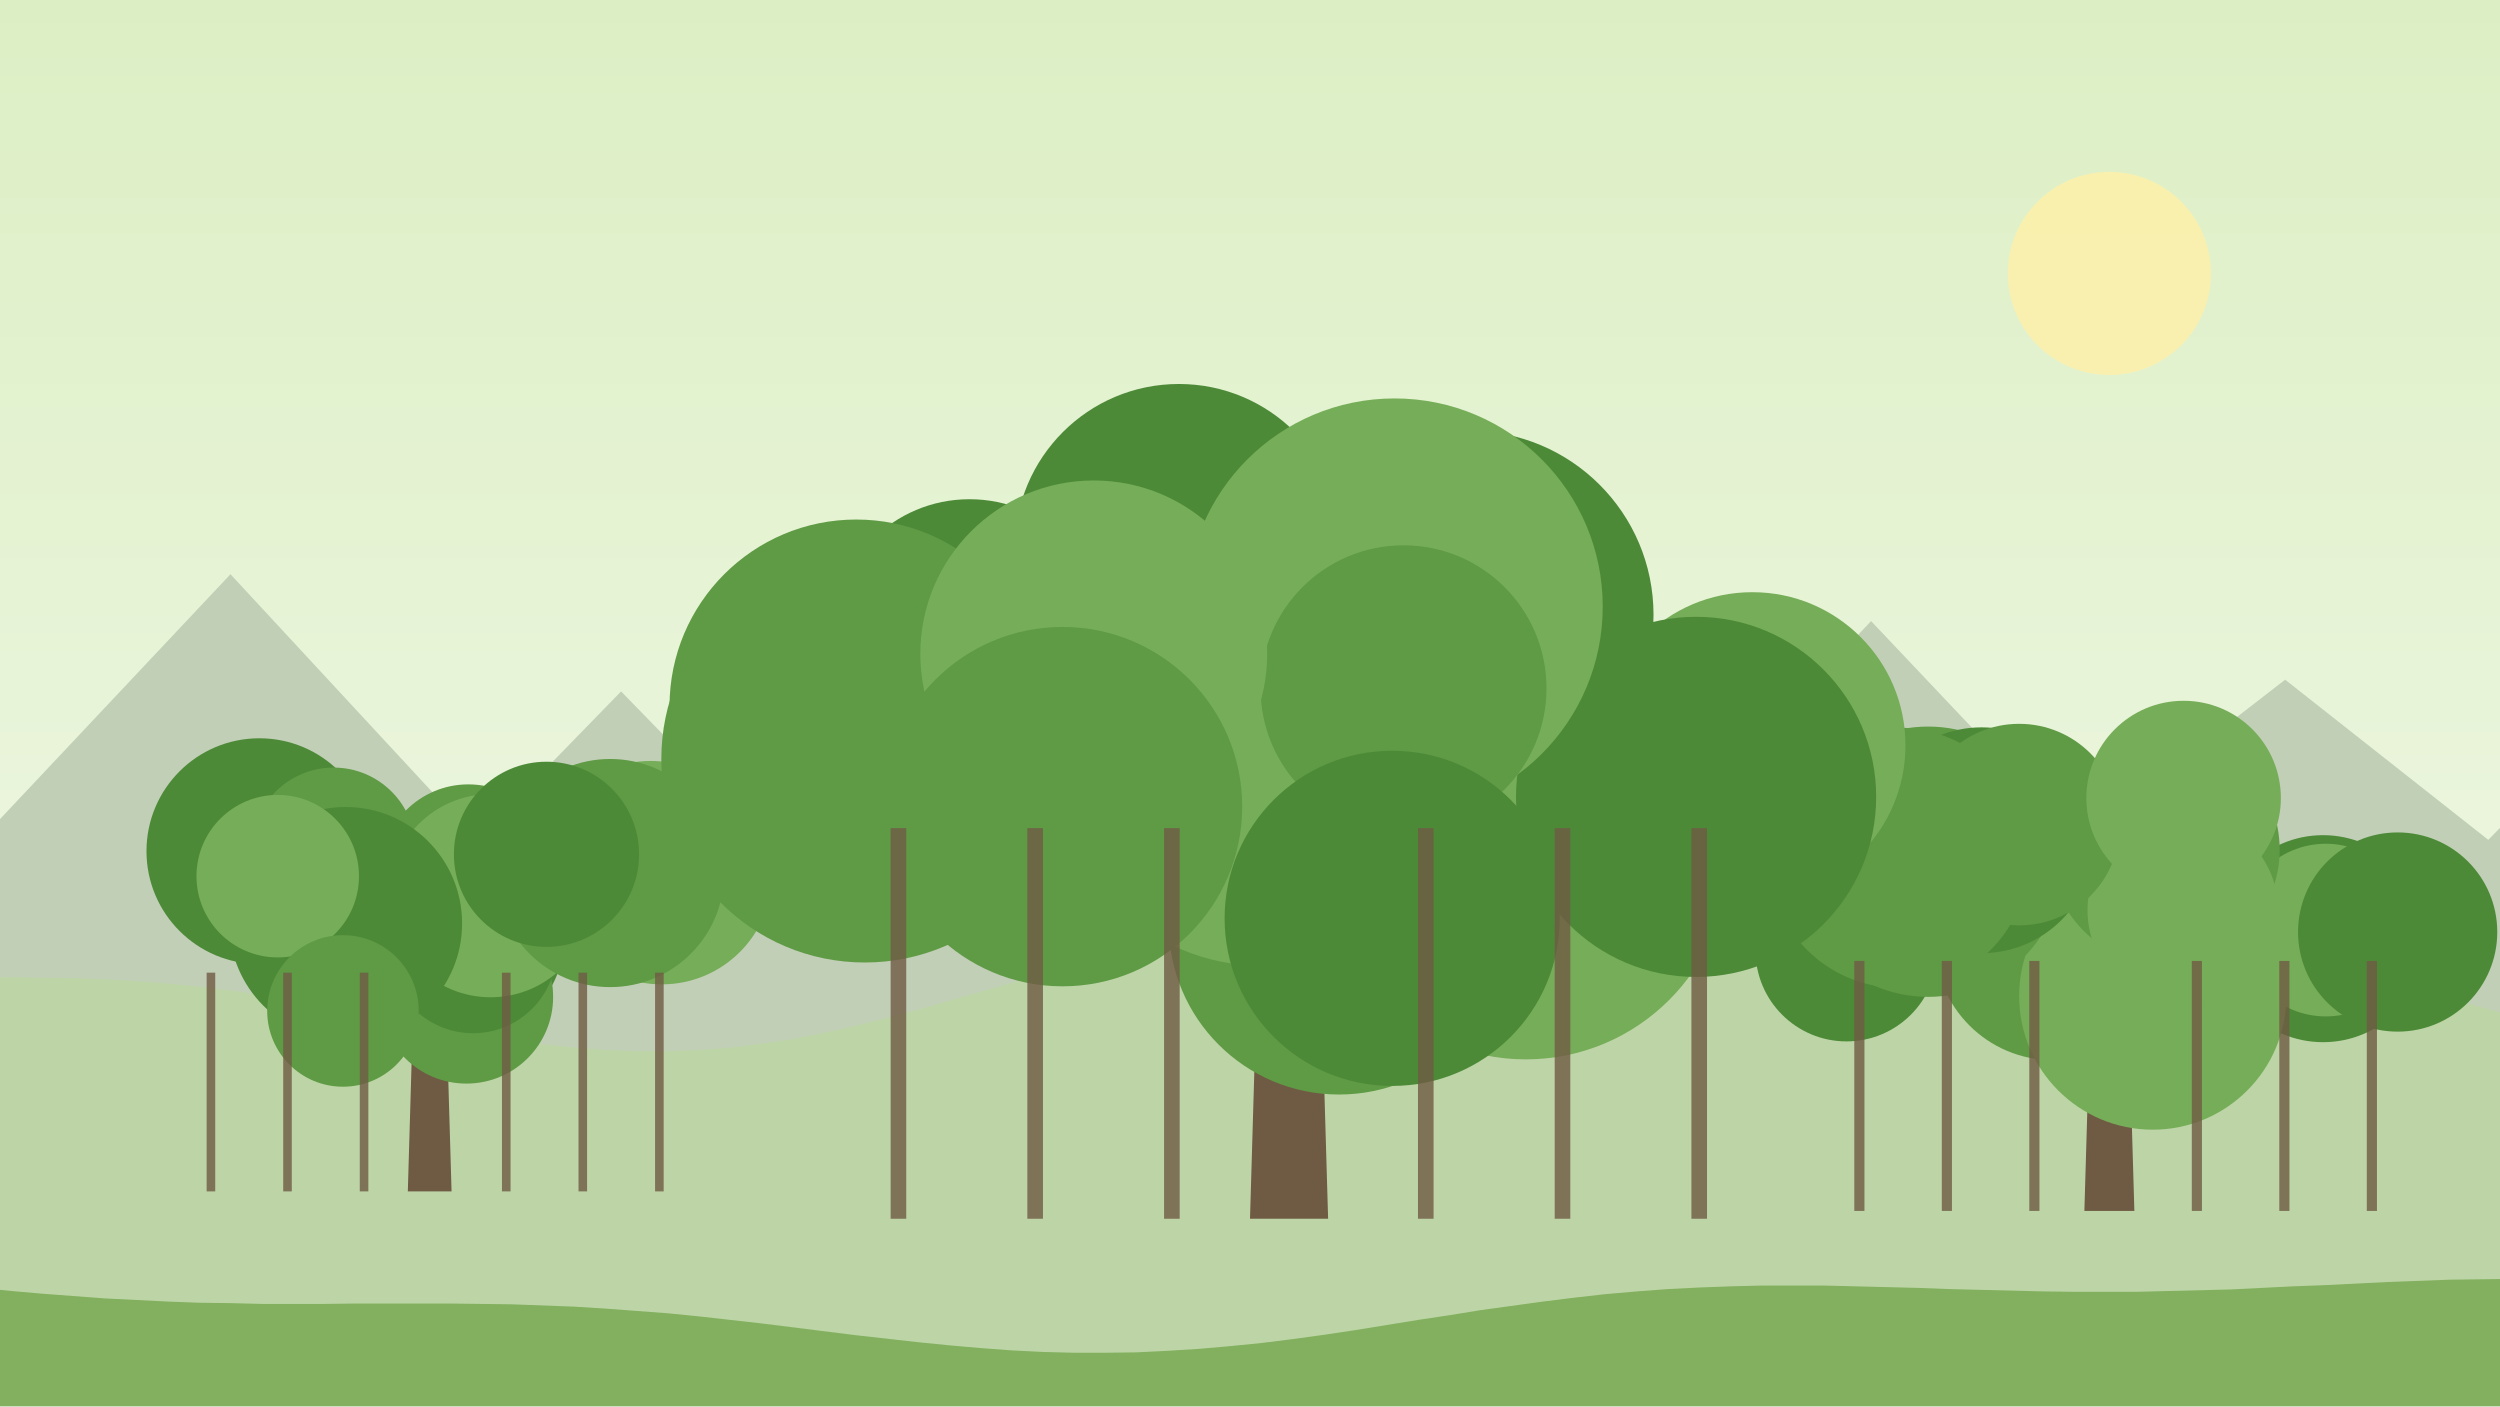
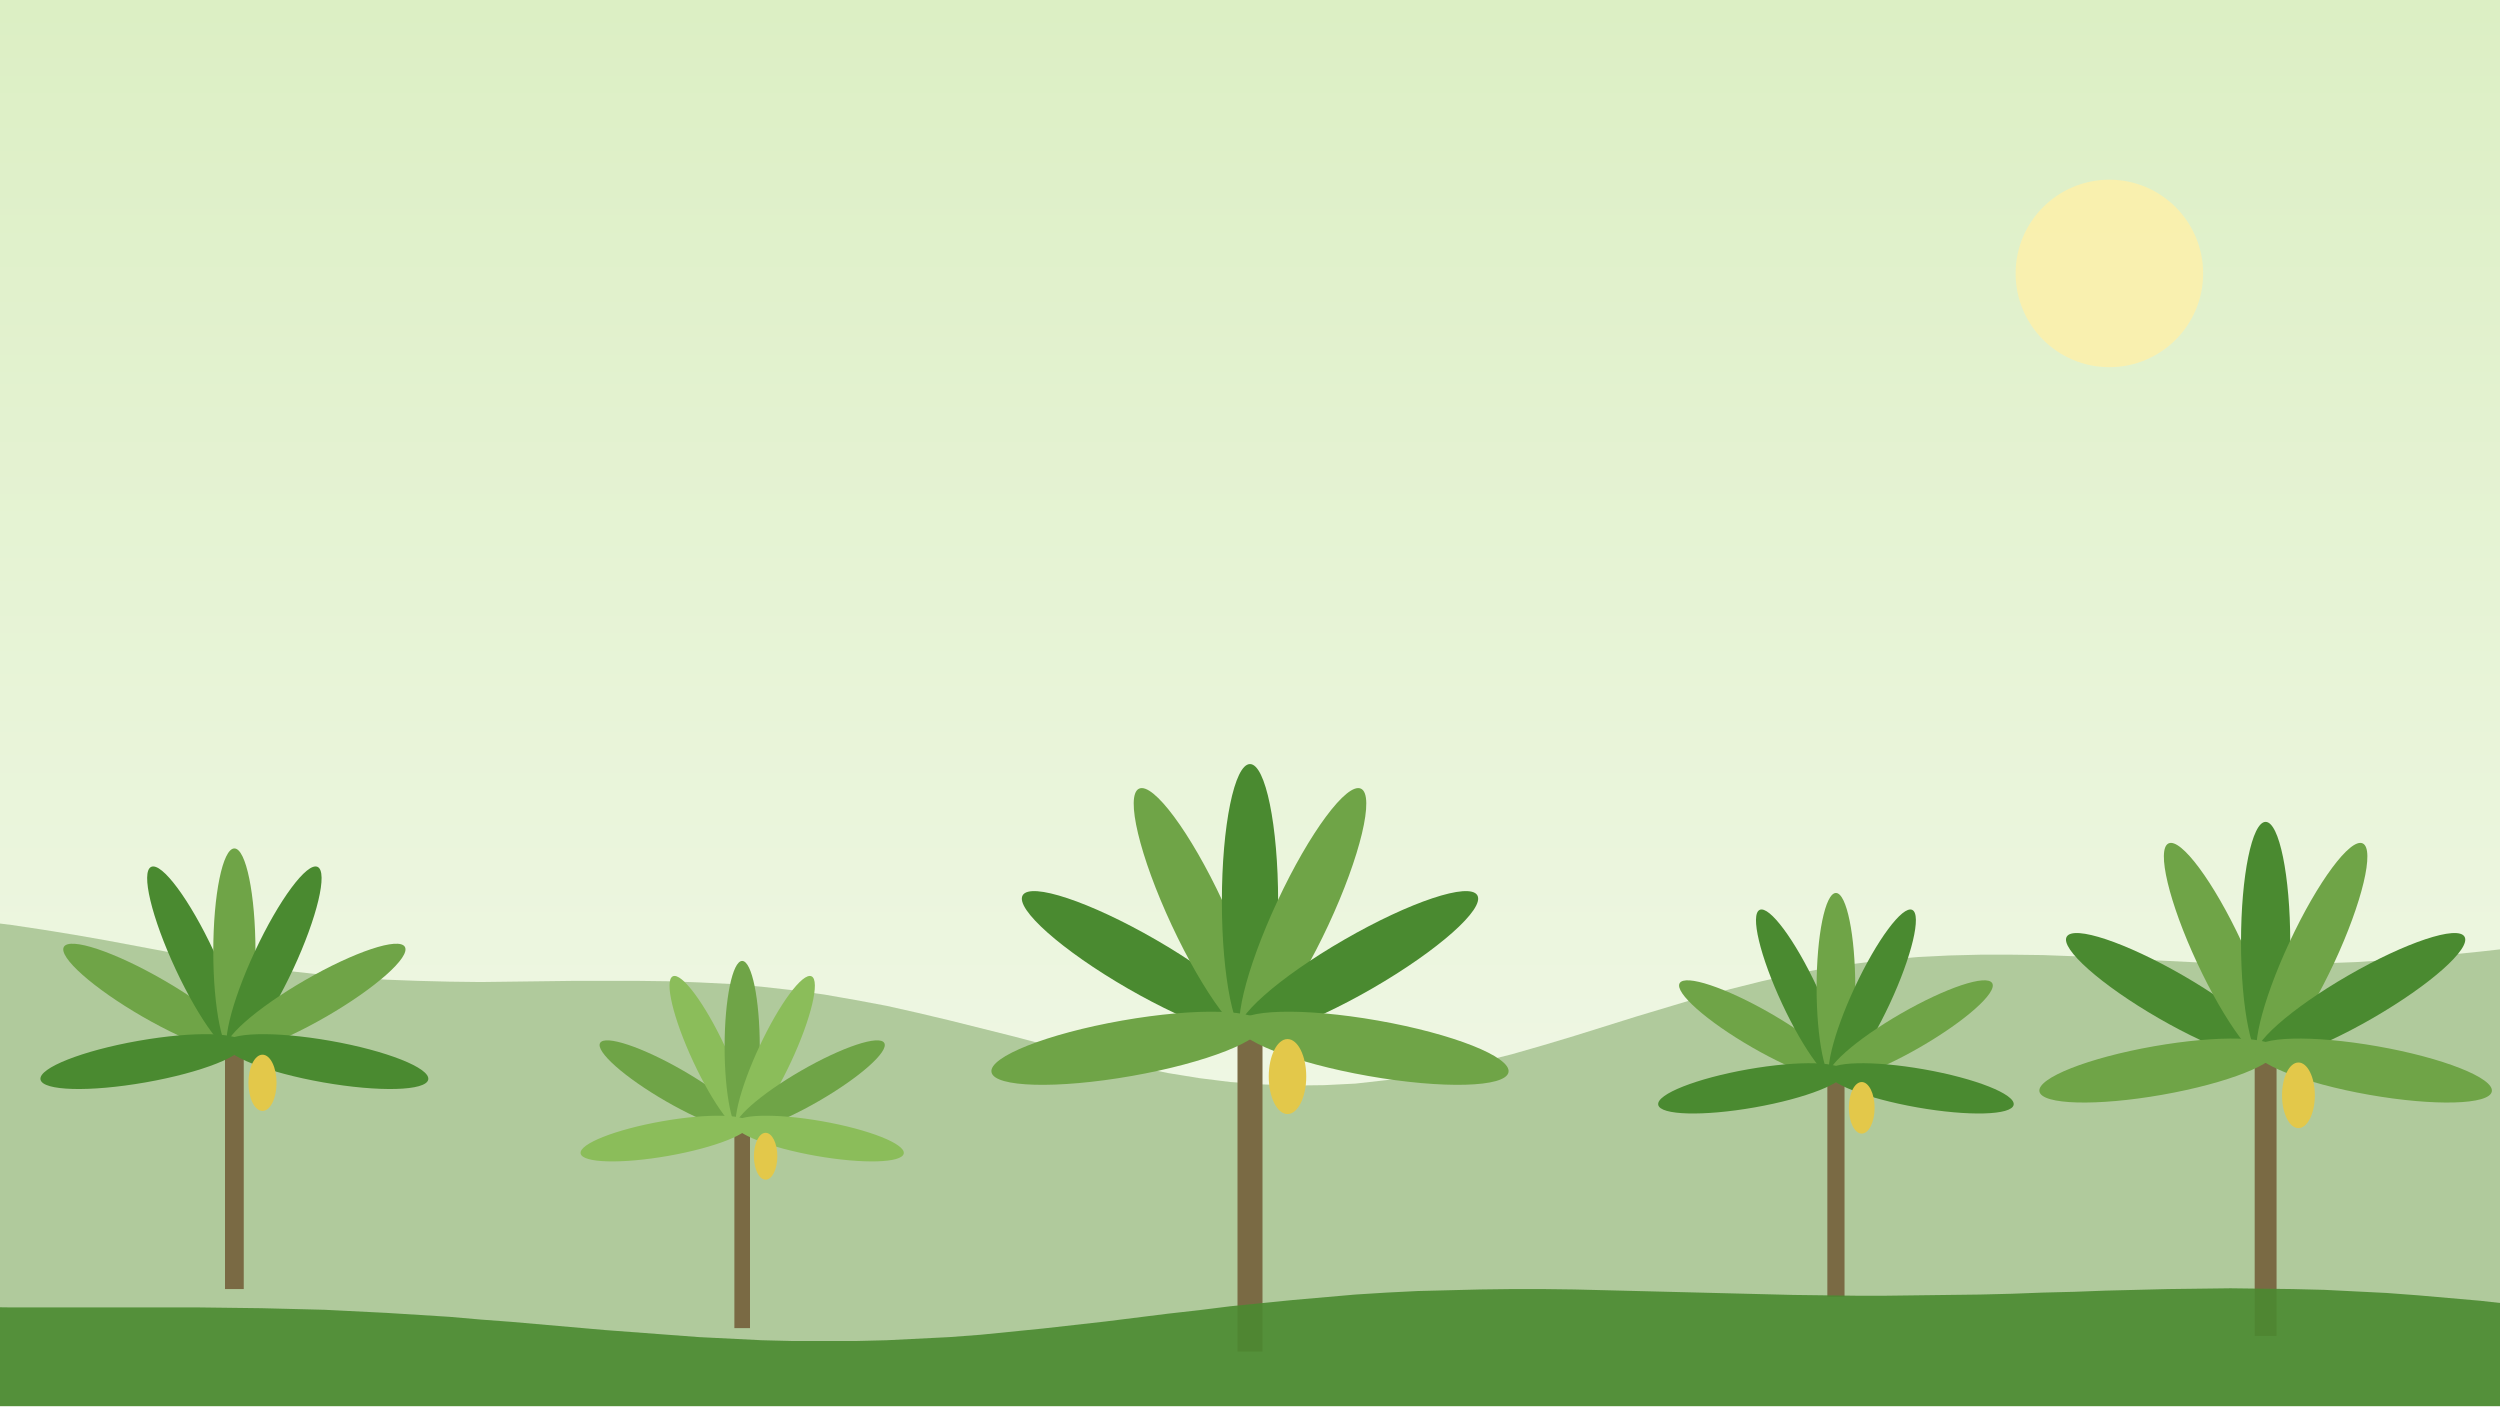
<svg xmlns="http://www.w3.org/2000/svg" viewBox="0 0 640 360" preserveAspectRatio="xMidYMax slice">
  <defs>
-     <linearGradient id="w102" x1="0" y1="0" x2="0" y2="1">
+     <linearGradient id="w107" x1="0" y1="0" x2="0" y2="1">
      <stop offset="0" stop-color="#dcefc4" />
      <stop offset="1" stop-color="#f4f9ec" />
    </linearGradient>
  </defs>
-   <rect width="640" height="360" fill="url(#w102)" />
-   <circle cx="540" cy="70" r="26" fill="#fff0a8" opacity="0.8" />
-   <path d="M-5 360 L-5 215 L59 147 L122 215 L159 177 L196 215 L256 154 L316 215 L371 169 L426 215 L479 159 L532 215 L585 174 L637 215 L685 166 L733 215 L700 360Z" fill="#c1cfb6" />
-   <path d="M-5 360 L-5 250 L-5 250.2 L3 250.2 L11 250.3 L19 250.4 L27 250.7 L35 251.2 L43 251.8 L51 252.6 L59 253.6 L67 254.7 L75 256.0 L83 257.4 L91 258.9 L99 260.4 L107 262.0 L115 263.5 L123 264.9 L131 266.2 L139 267.3 L147 268.2 L155 268.8 L163 269.1 L171 269.1 L179 268.8 L187 268.2 L195 267.2 L203 266.0 L211 264.4 L219 262.6 L227 260.6 L235 258.5 L243 256.2 L251 253.9 L259 251.6 L267 249.3 L275 247.2 L283 245.2 L291 243.3 L299 241.7 L307 240.4 L315 239.3 L323 238.5 L331 237.9 L339 237.6 L347 237.5 L355 237.7 L363 238.0 L371 238.4 L379 239.0 L387 239.6 L395 240.2 L403 240.8 L411 241.3 L419 241.8 L427 242.1 L435 242.3 L443 242.3 L451 242.2 L459 242.0 L467 241.7 L475 241.3 L483 240.8 L491 240.3 L499 239.8 L507 239.4 L515 239.0 L523 238.8 L531 238.8 L539 238.9 L547 239.3 L555 240.0 L563 240.9 L571 242.0 L579 243.4 L587 245.1 L595 246.9 L603 248.9 L611 251.1 L619 253.3 L627 255.6 L635 257.8 L643 260.0 L645 360Z" fill="#bcd6a4" opacity="0.9" />
-   <path d="M104.4 305 L105.8 257.4 L114.2 257.4 L115.6 305Z" fill="#6f5a44" />
-   <circle cx="112.1" cy="244.0" r="23.5" fill="#5f9a45" />
-   <circle cx="120.6" cy="241.0" r="23.6" fill="#4c8a38" />
-   <circle cx="166.6" cy="222.6" r="27.8" fill="#76ad58" />
-   <circle cx="119.4" cy="255.2" r="22.2" fill="#5f9a45" />
-   <circle cx="121.1" cy="243.1" r="21.4" fill="#4c8a38" />
-   <circle cx="169.4" cy="223.7" r="28.3" fill="#76ad58" />
-   <circle cx="119.9" cy="223.3" r="22.5" fill="#5f9a45" />
-   <circle cx="66.4" cy="217.9" r="28.9" fill="#4c8a38" />
-   <circle cx="125.6" cy="229.3" r="26.0" fill="#76ad58" />
-   <circle cx="85.4" cy="217.5" r="21.0" fill="#5f9a45" />
-   <circle cx="88.5" cy="236.4" r="29.8" fill="#4c8a38" />
-   <circle cx="145.6" cy="219.5" r="22.4" fill="#76ad58" />
-   <circle cx="156.2" cy="223.5" r="29.2" fill="#5f9a45" />
-   <circle cx="139.9" cy="218.7" r="23.7" fill="#4c8a38" />
-   <circle cx="71.1" cy="224.3" r="20.8" fill="#76ad58" />
-   <circle cx="87.8" cy="258.8" r="19.4" fill="#5f9a45" />
-   <path d="M54.0 249.0 L54.0 305" stroke="#6f5a44" stroke-width="2.2" opacity=".8" />
-   <path d="M73.6 249.0 L73.6 305" stroke="#6f5a44" stroke-width="2.2" opacity=".8" />
-   <path d="M93.2 249.0 L93.2 305" stroke="#6f5a44" stroke-width="2.2" opacity=".8" />
-   <path d="M129.6 249.0 L129.6 305" stroke="#6f5a44" stroke-width="2.2" opacity=".8" />
-   <path d="M149.2 249.0 L149.2 305" stroke="#6f5a44" stroke-width="2.2" opacity=".8" />
-   <path d="M168.8 249.0 L168.8 305" stroke="#6f5a44" stroke-width="2.2" opacity=".8" />
-   <path d="M533.6 310 L535.2 255.6 L544.8 255.6 L546.4 310Z" fill="#6f5a44" />
-   <circle cx="525.6" cy="241.1" r="30.3" fill="#5f9a45" />
-   <circle cx="594.7" cy="240.3" r="26.5" fill="#4c8a38" />
-   <circle cx="595.4" cy="238.1" r="22.1" fill="#76ad58" />
-   <circle cx="519.9" cy="233.4" r="22.8" fill="#5f9a45" />
-   <circle cx="472.7" cy="243.3" r="23.3" fill="#4c8a38" />
-   <circle cx="551.1" cy="255.0" r="34.2" fill="#76ad58" />
-   <circle cx="493.6" cy="220.6" r="34.6" fill="#5f9a45" />
-   <circle cx="613.8" cy="238.6" r="25.5" fill="#4c8a38" />
-   <circle cx="557.6" cy="238.6" r="25.7" fill="#76ad58" />
-   <circle cx="554.2" cy="217.5" r="29.4" fill="#5f9a45" />
-   <circle cx="507.3" cy="215.1" r="28.9" fill="#4c8a38" />
-   <circle cx="558.8" cy="233.0" r="24.4" fill="#76ad58" />
-   <circle cx="516.9" cy="211.1" r="25.8" fill="#5f9a45" />
-   <circle cx="491.8" cy="219.0" r="25.6" fill="#4c8a38" />
-   <circle cx="559.0" cy="204.3" r="24.9" fill="#76ad58" />
-   <circle cx="486.1" cy="219.6" r="33.3" fill="#5f9a45" />
-   <path d="M476.0 246.0 L476.0 310" stroke="#6f5a44" stroke-width="2.6" opacity=".8" />
-   <path d="M498.4 246.0 L498.4 310" stroke="#6f5a44" stroke-width="2.6" opacity=".8" />
-   <path d="M520.8 246.0 L520.8 310" stroke="#6f5a44" stroke-width="2.6" opacity=".8" />
-   <path d="M562.4 246.0 L562.4 310" stroke="#6f5a44" stroke-width="2.6" opacity=".8" />
-   <path d="M584.8 246.0 L584.8 310" stroke="#6f5a44" stroke-width="2.6" opacity=".8" />
-   <path d="M607.2 246.0 L607.2 310" stroke="#6f5a44" stroke-width="2.6" opacity=".8" />
-   <path d="M320.0 312 L322.5 227.0 L337.5 227.0 L340.0 312Z" fill="#6f5a44" />
-   <circle cx="337.3" cy="223.8" r="41.5" fill="#5f9a45" />
-   <circle cx="248.2" cy="163.0" r="35.2" fill="#4c8a38" />
-   <circle cx="448.6" cy="190.8" r="39.2" fill="#76ad58" />
-   <circle cx="342.8" cy="236.6" r="43.6" fill="#5f9a45" />
-   <circle cx="376.2" cy="157.4" r="47.1" fill="#4c8a38" />
-   <circle cx="390.6" cy="219.3" r="51.9" fill="#76ad58" />
-   <circle cx="219.2" cy="180.8" r="47.8" fill="#5f9a45" />
-   <circle cx="434.2" cy="204.0" r="46.1" fill="#4c8a38" />
-   <circle cx="322.8" cy="195.4" r="51.8" fill="#76ad58" />
-   <circle cx="221.4" cy="194.3" r="52.1" fill="#5f9a45" />
-   <circle cx="301.8" cy="140.3" r="42.0" fill="#4c8a38" />
-   <circle cx="357.0" cy="155.3" r="53.3" fill="#76ad58" />
-   <circle cx="359.3" cy="176.2" r="36.6" fill="#5f9a45" />
-   <circle cx="356.4" cy="235.1" r="42.9" fill="#4c8a38" />
-   <circle cx="280.0" cy="167.4" r="44.4" fill="#76ad58" />
-   <circle cx="272.0" cy="206.5" r="46.0" fill="#5f9a45" />
-   <path d="M230.0 212.0 L230.0 312" stroke="#6f5a44" stroke-width="4.0" opacity=".8" />
-   <path d="M265.0 212.0 L265.0 312" stroke="#6f5a44" stroke-width="4.0" opacity=".8" />
-   <path d="M300.0 212.0 L300.0 312" stroke="#6f5a44" stroke-width="4.0" opacity=".8" />
-   <path d="M365.0 212.0 L365.0 312" stroke="#6f5a44" stroke-width="4.0" opacity=".8" />
-   <path d="M400.0 212.0 L400.0 312" stroke="#6f5a44" stroke-width="4.0" opacity=".8" />
-   <path d="M435.0 212.0 L435.0 312" stroke="#6f5a44" stroke-width="4.0" opacity=".8" />
-   <path d="M-5 360 L-5 335 L-5 329.7 L3 330.5 L11 331.2 L19 331.8 L27 332.4 L35 332.8 L43 333.2 L51 333.5 L59 333.6 L67 333.8 L75 333.8 L83 333.8 L91 333.7 L99 333.7 L107 333.7 L115 333.7 L123 333.8 L131 333.9 L139 334.2 L147 334.5 L155 335.0 L163 335.6 L171 336.2 L179 337.0 L187 337.9 L195 338.8 L203 339.8 L211 340.8 L219 341.8 L227 342.7 L235 343.6 L243 344.4 L251 345.1 L259 345.7 L267 346.1 L275 346.3 L283 346.3 L291 346.2 L299 345.8 L307 345.3 L315 344.6 L323 343.8 L331 342.8 L339 341.7 L347 340.5 L355 339.2 L363 337.9 L371 336.7 L379 335.4 L387 334.3 L395 333.2 L403 332.2 L411 331.3 L419 330.6 L427 330.0 L435 329.6 L443 329.3 L451 329.1 L459 329.1 L467 329.1 L475 329.3 L483 329.5 L491 329.7 L499 330.0 L507 330.2 L515 330.4 L523 330.6 L531 330.7 L539 330.7 L547 330.7 L555 330.5 L563 330.3 L571 330.1 L579 329.7 L587 329.3 L595 329.0 L603 328.6 L611 328.2 L619 327.9 L627 327.6 L635 327.5 L643 327.4 L645 360Z" fill="#82b05f" opacity="1" />
+   <rect width="640" height="360" fill="url(#w107)" />
+   <circle cx="540" cy="70" r="24" fill="#fff0a8" opacity="0.8" />
+   <path d="M-5 360 L-5 255 L-5 235.8 L3 236.8 L11 238.0 L19 239.3 L27 240.7 L35 242.2 L43 243.7 L51 245.1 L59 246.5 L67 247.7 L75 248.7 L83 249.6 L91 250.3 L99 250.8 L107 251.1 L115 251.3 L123 251.4 L131 251.3 L139 251.2 L147 251.1 L155 251.1 L163 251.1 L171 251.2 L179 251.5 L187 251.9 L195 252.6 L203 253.5 L211 254.6 L219 256.0 L227 257.5 L235 259.3 L243 261.2 L251 263.2 L259 265.2 L267 267.3 L275 269.4 L283 271.3 L291 273.1 L299 274.7 L307 276.0 L315 277.0 L323 277.6 L331 277.9 L339 277.8 L347 277.4 L355 276.5 L363 275.3 L371 273.8 L379 271.9 L387 269.9 L395 267.6 L403 265.2 L411 262.7 L419 260.2 L427 257.8 L435 255.4 L443 253.2 L451 251.2 L459 249.4 L467 247.9 L475 246.7 L483 245.7 L491 245.0 L499 244.6 L507 244.4 L515 244.4 L523 244.5 L531 244.8 L539 245.2 L547 245.6 L555 246.0 L563 246.4 L571 246.6 L579 246.8 L587 246.8 L595 246.6 L603 246.3 L611 245.8 L619 245.2 L627 244.4 L635 243.6 L643 242.7 L645 360Z" fill="#b0ca9c" opacity="1" />
+   <rect x="57.6" y="270.0" width="4.8" height="60.0" fill="#7a6a44" />
+   <ellipse cx="60" cy="262.8" rx="5.4" ry="26.4" fill="#6fa447" transform="rotate(-60 60 267.6) translate(0,-19.2)" />
+   <ellipse cx="60" cy="262.8" rx="5.4" ry="26.4" fill="#4a8a30" transform="rotate(-25 60 267.6) translate(0,-19.2)" />
+   <ellipse cx="60" cy="262.8" rx="5.4" ry="26.4" fill="#6fa447" transform="rotate(0 60 267.6) translate(0,-19.2)" />
+   <ellipse cx="60" cy="262.8" rx="5.4" ry="26.4" fill="#4a8a30" transform="rotate(25 60 267.6) translate(0,-19.2)" />
+   <ellipse cx="60" cy="262.8" rx="5.4" ry="26.4" fill="#6fa447" transform="rotate(60 60 267.6) translate(0,-19.2)" />
+   <ellipse cx="60" cy="262.8" rx="5.4" ry="26.4" fill="#4a8a30" transform="rotate(-100 60 267.6) translate(0,-19.2)" />
+   <ellipse cx="60" cy="262.8" rx="5.4" ry="26.4" fill="#4a8a30" transform="rotate(100 60 267.6) translate(0,-19.2)" />
+   <ellipse cx="67.2" cy="277.2" rx="3.6" ry="7.2" fill="#e3c84a" />
+   <rect x="188.0" y="290.0" width="4.0" height="50.0" fill="#7a6a44" />
+   <ellipse cx="190" cy="284.0" rx="4.5" ry="22.0" fill="#6fa447" transform="rotate(-60 190 288.0) translate(0,-16.0)" />
+   <ellipse cx="190" cy="284.0" rx="4.5" ry="22.0" fill="#8bbd5a" transform="rotate(-25 190 288.0) translate(0,-16.0)" />
+   <ellipse cx="190" cy="284.0" rx="4.5" ry="22.0" fill="#6fa447" transform="rotate(0 190 288.0) translate(0,-16.0)" />
+   <ellipse cx="190" cy="284.0" rx="4.5" ry="22.0" fill="#8bbd5a" transform="rotate(25 190 288.0) translate(0,-16.0)" />
+   <ellipse cx="190" cy="284.0" rx="4.5" ry="22.0" fill="#6fa447" transform="rotate(60 190 288.0) translate(0,-16.0)" />
+   <ellipse cx="190" cy="284.0" rx="4.5" ry="22.0" fill="#8bbd5a" transform="rotate(-100 190 288.0) translate(0,-16.0)" />
+   <ellipse cx="190" cy="284.0" rx="4.5" ry="22.0" fill="#8bbd5a" transform="rotate(100 190 288.0) translate(0,-16.0)" />
+   <ellipse cx="196.0" cy="296.0" rx="3.0" ry="6.0" fill="#e3c84a" />
+   <rect x="316.8" y="266.0" width="6.4" height="80.0" fill="#7a6a44" />
+   <ellipse cx="320" cy="256.4" rx="7.2" ry="35.2" fill="#4a8a30" transform="rotate(-60 320 262.8) translate(0,-25.6)" />
+   <ellipse cx="320" cy="256.4" rx="7.2" ry="35.2" fill="#6fa447" transform="rotate(-25 320 262.8) translate(0,-25.6)" />
+   <ellipse cx="320" cy="256.4" rx="7.2" ry="35.2" fill="#4a8a30" transform="rotate(0 320 262.8) translate(0,-25.6)" />
+   <ellipse cx="320" cy="256.4" rx="7.2" ry="35.2" fill="#6fa447" transform="rotate(25 320 262.8) translate(0,-25.6)" />
+   <ellipse cx="320" cy="256.4" rx="7.2" ry="35.2" fill="#4a8a30" transform="rotate(60 320 262.8) translate(0,-25.6)" />
+   <ellipse cx="320" cy="256.4" rx="7.2" ry="35.2" fill="#6fa447" transform="rotate(-100 320 262.8) translate(0,-25.6)" />
+   <ellipse cx="320" cy="256.4" rx="7.2" ry="35.2" fill="#6fa447" transform="rotate(100 320 262.8) translate(0,-25.6)" />
+   <ellipse cx="329.6" cy="275.6" rx="4.8" ry="9.6" fill="#e3c84a" />
+   <rect x="467.8" y="277.0" width="4.4" height="55" fill="#7a6a44" />
+   <ellipse cx="470" cy="270.4" rx="4.95" ry="24.2" fill="#6fa447" transform="rotate(-60 470 274.8) translate(0,-17.6)" />
+   <ellipse cx="470" cy="270.4" rx="4.95" ry="24.2" fill="#4a8a30" transform="rotate(-25 470 274.8) translate(0,-17.6)" />
+   <ellipse cx="470" cy="270.4" rx="4.95" ry="24.2" fill="#6fa447" transform="rotate(0 470 274.8) translate(0,-17.6)" />
+   <ellipse cx="470" cy="270.4" rx="4.95" ry="24.2" fill="#4a8a30" transform="rotate(25 470 274.8) translate(0,-17.6)" />
+   <ellipse cx="470" cy="270.4" rx="4.95" ry="24.2" fill="#6fa447" transform="rotate(60 470 274.8) translate(0,-17.6)" />
+   <ellipse cx="470" cy="270.4" rx="4.95" ry="24.2" fill="#4a8a30" transform="rotate(-100 470 274.8) translate(0,-17.6)" />
+   <ellipse cx="470" cy="270.4" rx="4.95" ry="24.2" fill="#4a8a30" transform="rotate(100 470 274.8) translate(0,-17.6)" />
+   <ellipse cx="476.6" cy="283.6" rx="3.3" ry="6.6" fill="#e3c84a" />
+   <rect x="577.2" y="272.0" width="5.6" height="70.0" fill="#7a6a44" />
+   <ellipse cx="580" cy="263.6" rx="6.3" ry="30.8" fill="#4a8a30" transform="rotate(-60 580 269.2) translate(0,-22.4)" />
+   <ellipse cx="580" cy="263.6" rx="6.3" ry="30.8" fill="#6fa447" transform="rotate(-25 580 269.2) translate(0,-22.4)" />
+   <ellipse cx="580" cy="263.6" rx="6.3" ry="30.8" fill="#4a8a30" transform="rotate(0 580 269.2) translate(0,-22.4)" />
+   <ellipse cx="580" cy="263.6" rx="6.3" ry="30.8" fill="#6fa447" transform="rotate(25 580 269.2) translate(0,-22.4)" />
+   <ellipse cx="580" cy="263.6" rx="6.3" ry="30.8" fill="#4a8a30" transform="rotate(60 580 269.2) translate(0,-22.4)" />
+   <ellipse cx="580" cy="263.6" rx="6.3" ry="30.8" fill="#6fa447" transform="rotate(-100 580 269.2) translate(0,-22.4)" />
+   <ellipse cx="580" cy="263.6" rx="6.3" ry="30.8" fill="#6fa447" transform="rotate(100 580 269.2) translate(0,-22.4)" />
+   <ellipse cx="588.4" cy="280.4" rx="4.2" ry="8.4" fill="#e3c84a" />
+   <path d="M-5 360 L-5 335 L-5 334.6 L3 334.7 L11 334.7 L19 334.7 L27 334.7 L35 334.7 L43 334.7 L51 334.7 L59 334.8 L67 334.9 L75 335.1 L83 335.3 L91 335.7 L99 336.1 L107 336.6 L115 337.1 L123 337.8 L131 338.4 L139 339.1 L147 339.8 L155 340.5 L163 341.1 L171 341.7 L179 342.3 L187 342.7 L195 343.1 L203 343.3 L211 343.3 L219 343.3 L227 343.1 L235 342.7 L243 342.3 L251 341.7 L259 340.9 L267 340.1 L275 339.2 L283 338.3 L291 337.3 L299 336.3 L307 335.4 L315 334.4 L323 333.6 L331 332.8 L339 332.1 L347 331.4 L355 330.9 L363 330.5 L371 330.3 L379 330.1 L387 330.0 L395 330.0 L403 330.1 L411 330.3 L419 330.5 L427 330.7 L435 330.9 L443 331.1 L451 331.3 L459 331.5 L467 331.6 L475 331.7 L483 331.7 L491 331.6 L499 331.5 L507 331.4 L515 331.2 L523 330.9 L531 330.7 L539 330.4 L547 330.2 L555 330.0 L563 329.9 L571 329.8 L579 329.9 L587 330.0 L595 330.2 L603 330.6 L611 331.0 L619 331.6 L627 332.3 L635 333.0 L643 333.9 L645 360Z" fill="#4a8a30" opacity="0.9" />
</svg>
